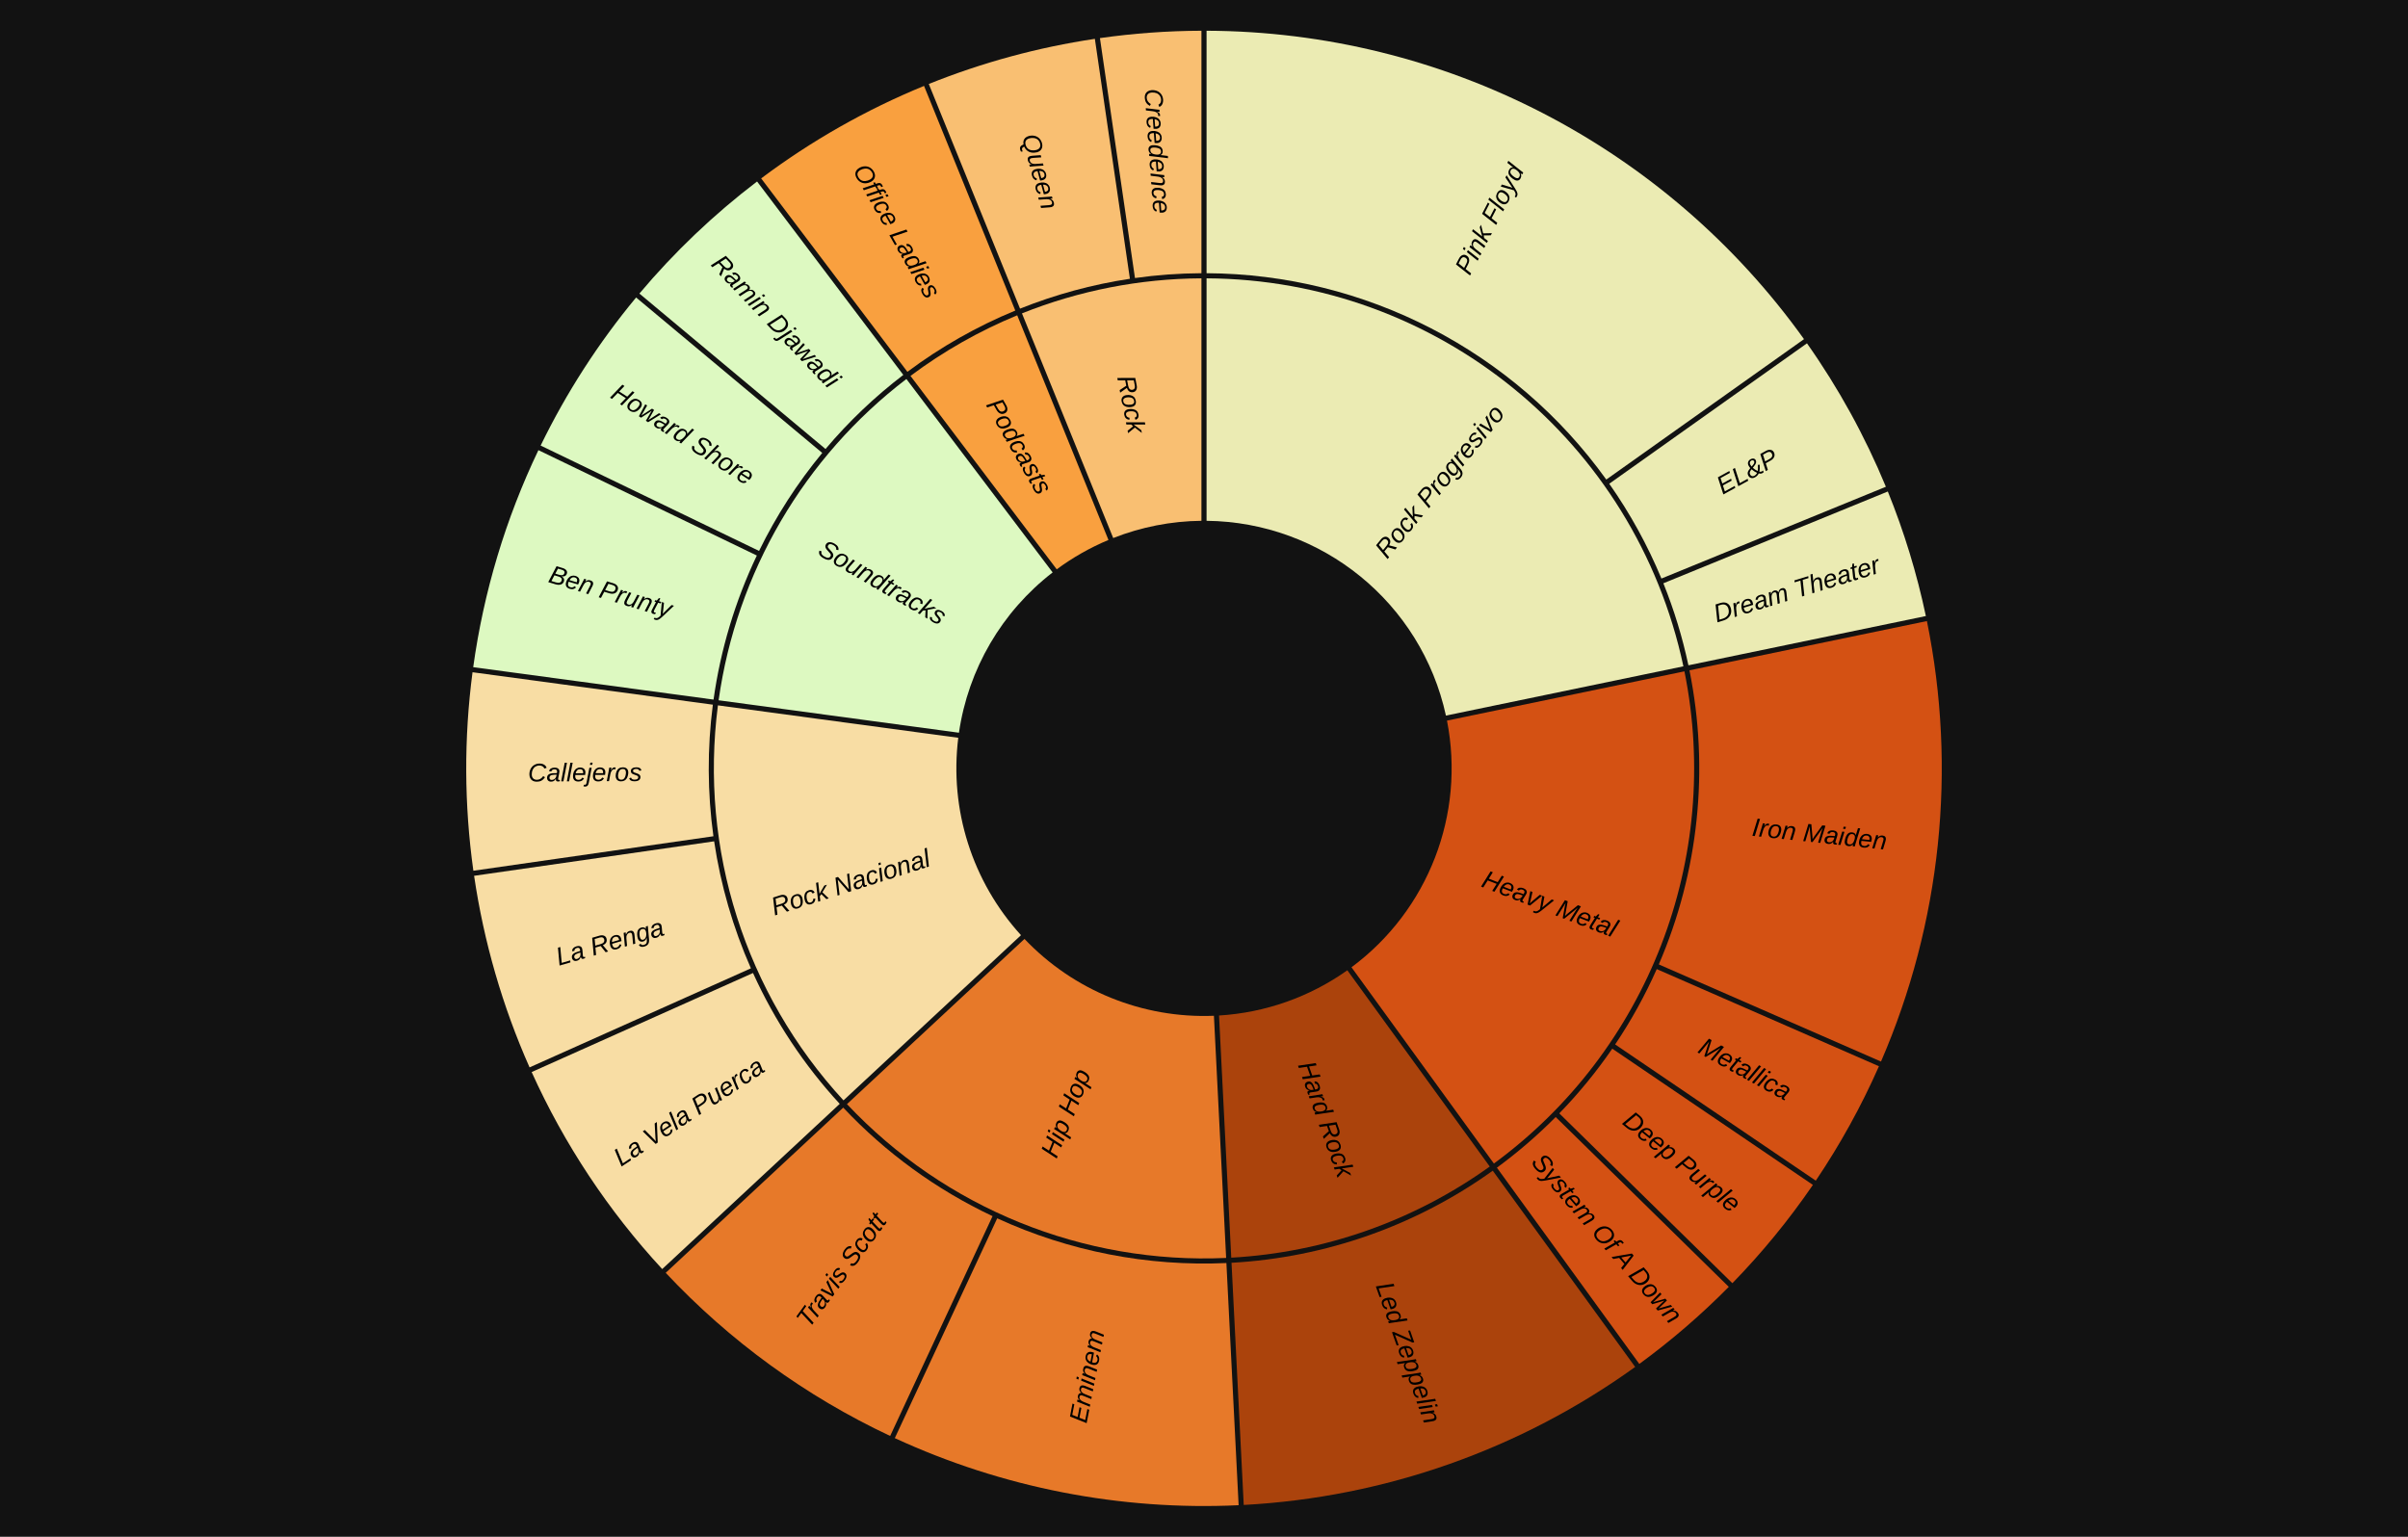
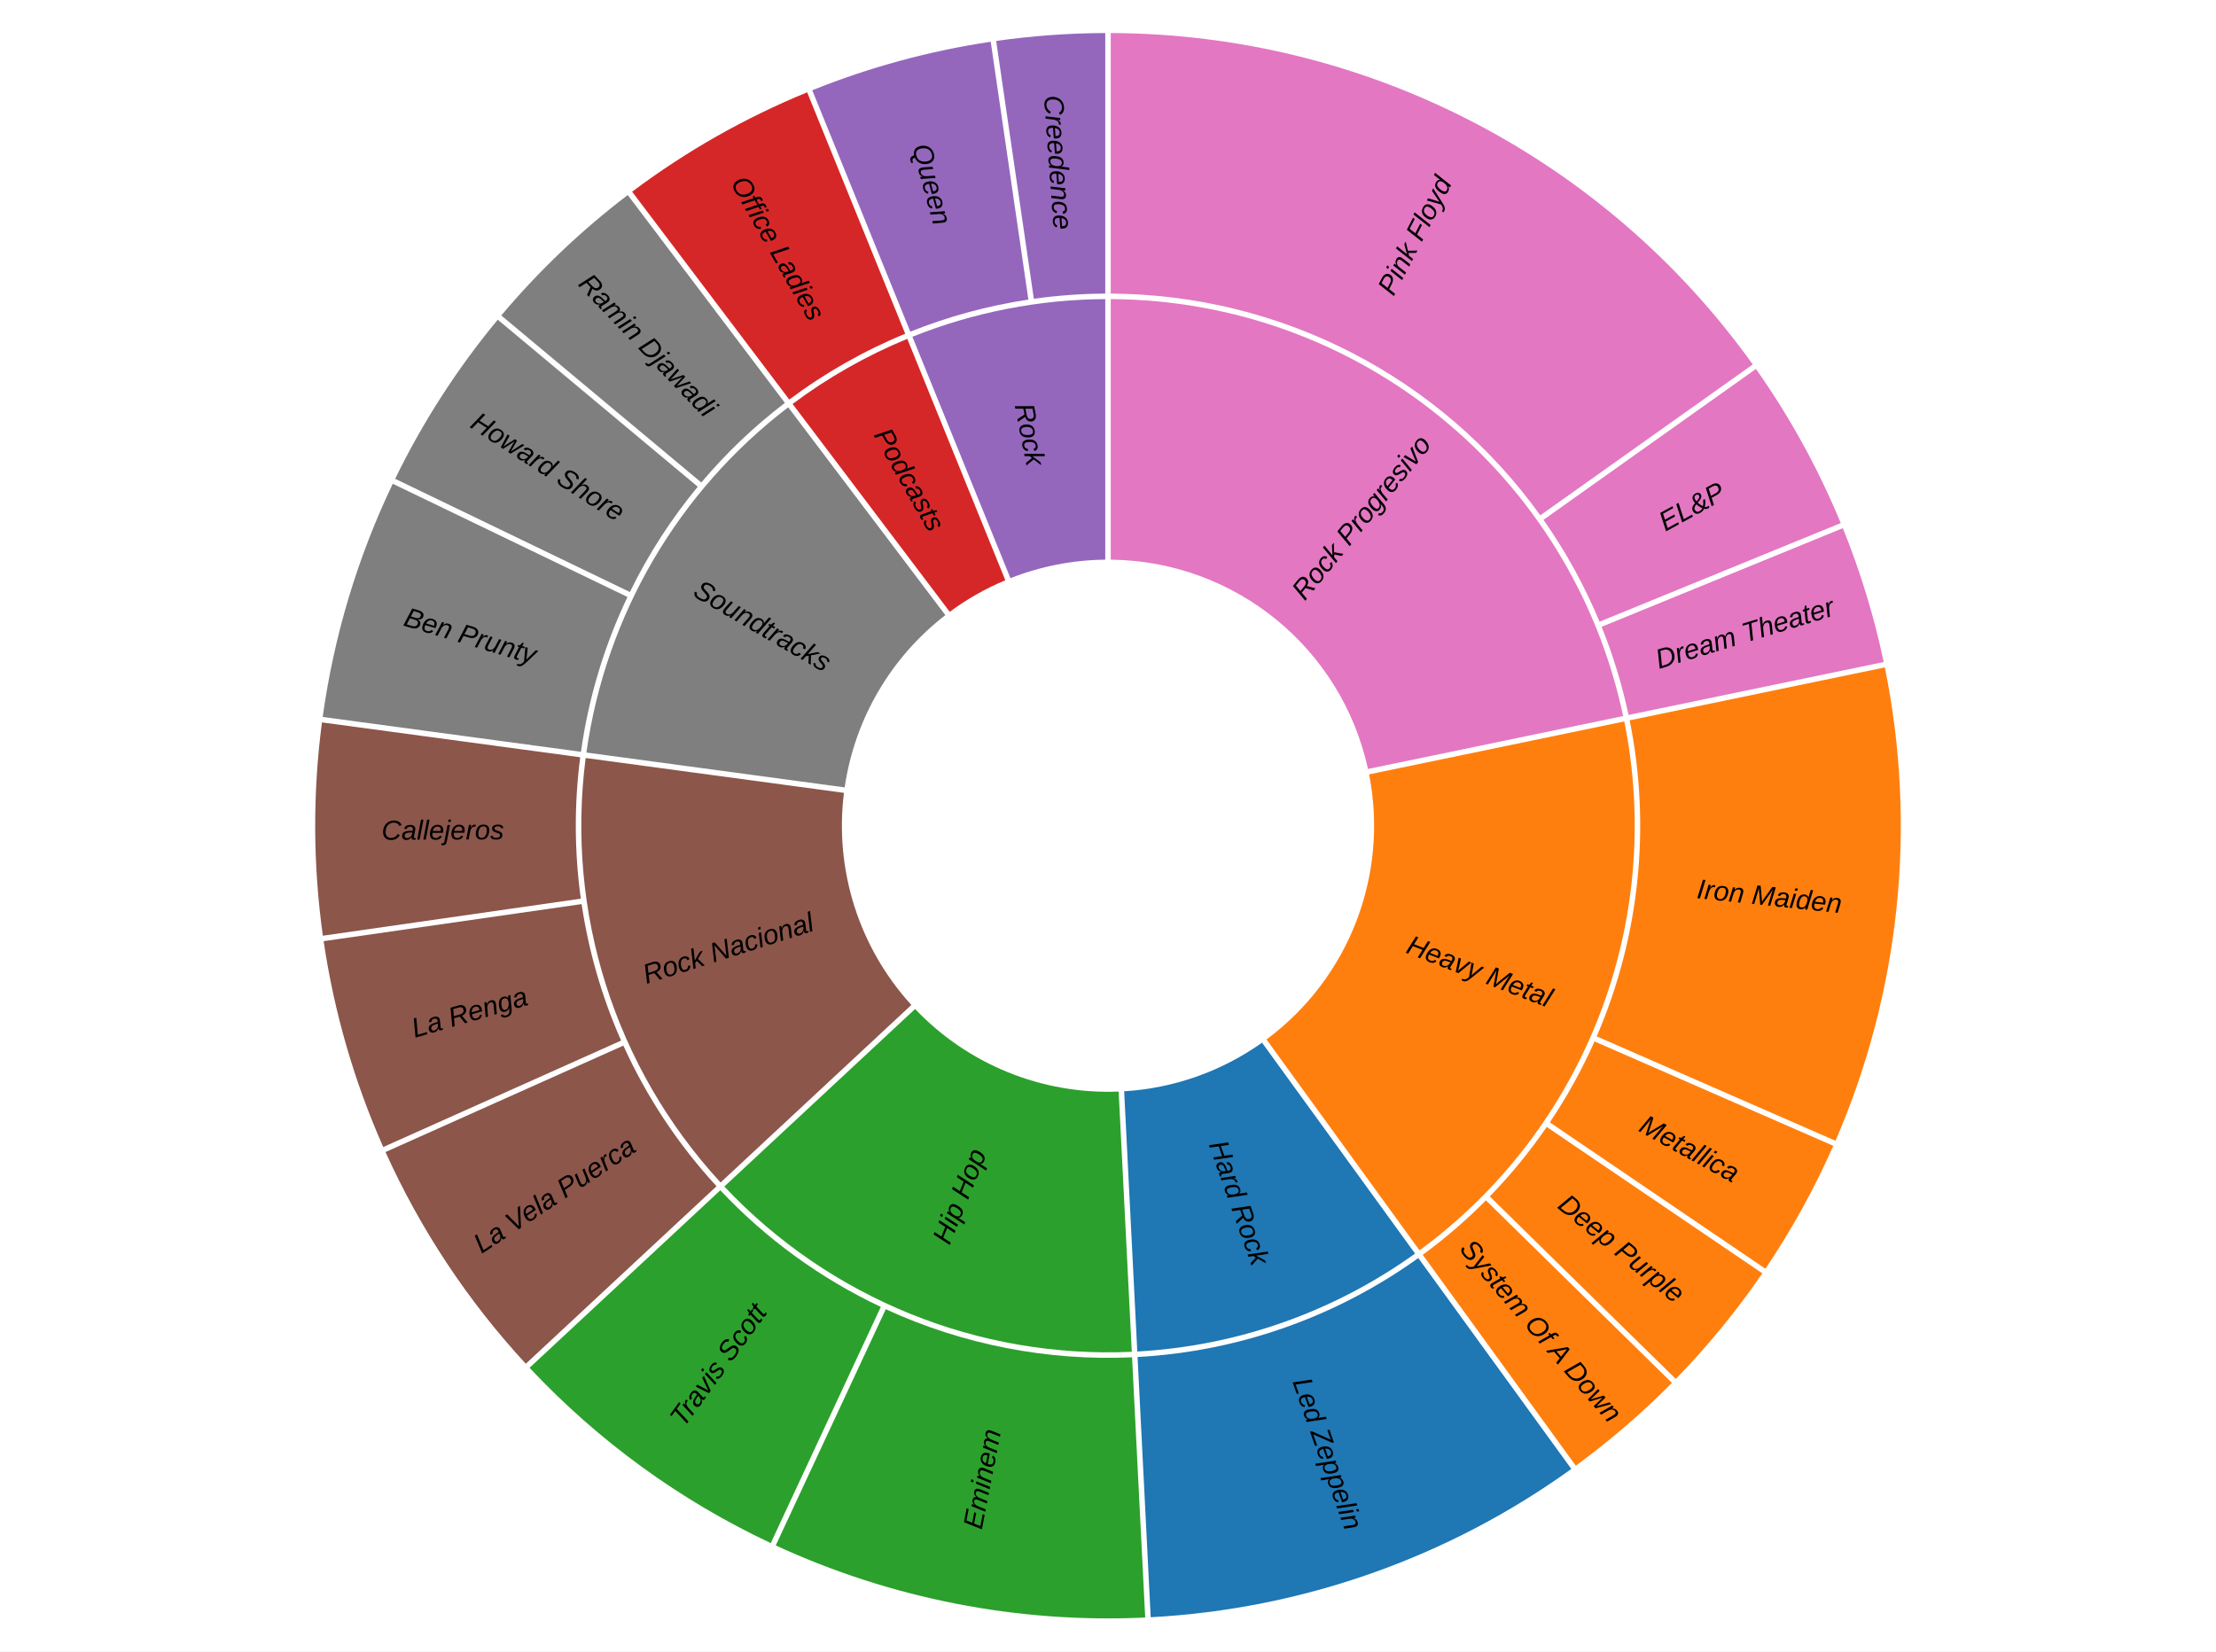
- <svg xmlns="http://www.w3.org/2000/svg" width="940" height="600">
-   <rect width="940" height="600" x="0" y="0" fill="#121212" id="background" />
-   <g transform="translate(470,300)" id="viz">
-     <path fill="#ebebb3" display="" d="M1,-191.331A191.333,191.333,0,0,1,187.139,-39.842L94.443,-20.613A96.667,96.667,0,0,0,1,-96.661Z" />
-     <path fill="#d45113" display="" d="M187.545,-37.884A191.333,191.333,0,0,1,113.164,154.28L57.572,77.653A96.667,96.667,0,0,0,94.85,-18.655Z" />
-     <path fill="#ab430c" display="" d="M111.546,155.454A191.333,191.333,0,0,1,10.641,191.037L5.87,96.488A96.667,96.667,0,0,0,55.953,78.827Z" />
-     <path fill="#e77929" display="" d="M8.644,191.138A191.333,191.333,0,0,1,-139.372,131.087L-70.075,66.588A96.667,96.667,0,0,0,3.873,96.589Z" />
-     <path fill="#f8dda4" display="" d="M-140.735,129.623A191.333,191.333,0,0,1,-189.745,-24.604L-95.926,-11.94A96.667,96.667,0,0,0,-71.437,65.124Z" />
-     <path fill="#ddf9c1" display="" d="M-189.477,-26.586A191.333,191.333,0,0,1,-116.173,-152.027L-59.086,-76.507A96.667,96.667,0,0,0,-95.659,-13.922Z" />
-     <path fill="#f9a03f" display="" d="M-114.578,-153.233A191.333,191.333,0,0,1,-72.915,-176.895L-37.296,-89.182A96.667,96.667,0,0,0,-57.491,-77.713Z" />
-     <path fill="#f9bf72" display="" d="M-71.062,-177.647A191.333,191.333,0,0,1,-1,-191.331L-1,-96.661A96.667,96.667,0,0,0,-35.443,-89.935Z" />
-     <path fill="#ebebb3" display="" d="M1,-287.998A288,288,0,0,1,234.221,-167.584L157.04,-112.766A193.333,193.333,0,0,0,1,-193.331Z" />
-     <path fill="#ebebb3" display="" d="M235.379,-165.954A288,288,0,0,1,266.183,-109.956L178.562,-74.117A193.333,193.333,0,0,0,158.198,-111.135Z" />
-     <path fill="#ebebb3" display="" d="M266.941,-108.105A288,288,0,0,1,281.792,-59.477L189.097,-40.248A193.333,193.333,0,0,0,179.319,-72.266Z" />
-     <path fill="#d45113" display="" d="M282.198,-57.519A288,288,0,0,1,264.275,114.467L177.537,76.54A193.333,193.333,0,0,0,189.504,-38.29Z" />
-     <path fill="#d45113" display="" d="M263.474,116.3A288,288,0,0,1,238.817,160.968L160.5,107.784A193.333,193.333,0,0,0,176.736,78.372Z" />
-     <path fill="#d45113" display="" d="M237.693,162.622A288,288,0,0,1,206.259,201.001L138.69,134.696A193.333,193.333,0,0,0,159.377,109.439Z" />
-     <path fill="#d45113" display="" d="M204.858,202.428A288,288,0,0,1,169.93,232.525L114.339,155.899A193.333,193.333,0,0,0,137.289,136.123Z" />
-     <path fill="#ab430c" display="" d="M168.312,233.699A288,288,0,0,1,15.513,287.582L10.742,193.035A193.333,193.333,0,0,0,112.72,157.073Z" />
-     <path fill="#e77929" display="" d="M13.515,287.683A288,288,0,0,1,-120.697,261.489L-80.725,175.674A193.333,193.333,0,0,0,8.744,193.135Z" />
-     <path fill="#e77929" display="" d="M-122.51,260.644A288,288,0,0,1,-210.133,196.947L-140.836,132.45A193.333,193.333,0,0,0,-82.538,174.829Z" />
-     <path fill="#f8dda4" display="" d="M-211.495,195.483A288,288,0,0,1,-262.462,118.566L-176.054,79.892A193.333,193.333,0,0,0,-142.199,130.986Z" />
-     <path fill="#f8dda4" display="" d="M-263.279,116.74A288,288,0,0,1,-284.929,41.944L-191.224,28.482A193.333,193.333,0,0,0,-176.871,78.067Z" />
-     <path fill="#f8dda4" display="" d="M-285.214,39.965A288,288,0,0,1,-285.544,-37.535L-191.727,-24.871A193.333,193.333,0,0,0,-191.508,26.503Z" />
-     <path fill="#ddf9c1" display="" d="M-285.276,-39.517A288,288,0,0,1,-259.824,-124.24L-174.56,-83.105A193.333,193.333,0,0,0,-191.459,-26.853Z" />
-     <path fill="#ddf9c1" display="" d="M-258.955,-126.041A288,288,0,0,1,-221.683,-183.85L-149.025,-123.164A193.333,193.333,0,0,0,-173.691,-84.906Z" />
-     <path fill="#ddf9c1" display="" d="M-220.401,-185.385A288,288,0,0,1,-174.465,-229.142L-117.379,-153.623A193.333,193.333,0,0,0,-147.743,-124.699Z" />
-     <path fill="#f9a03f" display="" d="M-172.87,-230.348A288,288,0,0,1,-109.287,-266.459L-73.668,-178.748A193.333,193.333,0,0,0,-115.784,-154.829Z" />
-     <path fill="#f9bf72" display="" d="M-107.434,-267.211A288,288,0,0,1,-42.602,-284.832L-28.924,-191.158A193.333,193.333,0,0,0,-71.815,-179.5Z" />
-     <path fill="#f9bf72" display="" d="M-40.623,-285.121A288,288,0,0,1,-1,-287.998L-1,-193.331A193.333,193.333,0,0,0,-26.945,-191.447Z" />
+ <svg xmlns="http://www.w3.org/2000/svg" width="805" height="600">
+   <rect width="805" height="600" x="0" y="0" fill="#FFFFFF" id="background" />
+   <g transform="translate(402.5,300)" id="viz">
+     <path fill="#e377c2" display="" d="M1,-191.331A191.333,191.333,0,0,1,187.139,-39.842L94.443,-20.613A96.667,96.667,0,0,0,1,-96.661Z" />
+     <path fill="#ff7f0e" display="" d="M187.545,-37.884A191.333,191.333,0,0,1,113.164,154.28L57.572,77.653A96.667,96.667,0,0,0,94.85,-18.655Z" />
+     <path fill="#1f77b4" display="" d="M111.546,155.454A191.333,191.333,0,0,1,10.641,191.037L5.87,96.488A96.667,96.667,0,0,0,55.953,78.827Z" />
+     <path fill="#2ca02c" display="" d="M8.644,191.138A191.333,191.333,0,0,1,-139.372,131.087L-70.075,66.588A96.667,96.667,0,0,0,3.873,96.589Z" />
+     <path fill="#8c564b" display="" d="M-140.735,129.623A191.333,191.333,0,0,1,-189.745,-24.604L-95.926,-11.94A96.667,96.667,0,0,0,-71.437,65.124Z" />
+     <path fill="#7f7f7f" display="" d="M-189.477,-26.586A191.333,191.333,0,0,1,-116.173,-152.027L-59.086,-76.507A96.667,96.667,0,0,0,-95.659,-13.922Z" />
+     <path fill="#d62728" display="" d="M-114.578,-153.233A191.333,191.333,0,0,1,-72.915,-176.895L-37.296,-89.182A96.667,96.667,0,0,0,-57.491,-77.713Z" />
+     <path fill="#9467bd" display="" d="M-71.062,-177.647A191.333,191.333,0,0,1,-1,-191.331L-1,-96.661A96.667,96.667,0,0,0,-35.443,-89.935Z" />
+     <path fill="#e377c2" display="" d="M1,-287.998A288,288,0,0,1,234.221,-167.584L157.04,-112.766A193.333,193.333,0,0,0,1,-193.331Z" />
+     <path fill="#e377c2" display="" d="M235.379,-165.954A288,288,0,0,1,266.183,-109.956L178.562,-74.117A193.333,193.333,0,0,0,158.198,-111.135Z" />
+     <path fill="#e377c2" display="" d="M266.941,-108.105A288,288,0,0,1,281.792,-59.477L189.097,-40.248A193.333,193.333,0,0,0,179.319,-72.266Z" />
+     <path fill="#ff7f0e" display="" d="M282.198,-57.519A288,288,0,0,1,264.275,114.467L177.537,76.54A193.333,193.333,0,0,0,189.504,-38.29Z" />
+     <path fill="#ff7f0e" display="" d="M263.474,116.3A288,288,0,0,1,238.817,160.968L160.5,107.784A193.333,193.333,0,0,0,176.736,78.372Z" />
+     <path fill="#ff7f0e" display="" d="M237.693,162.622A288,288,0,0,1,206.259,201.001L138.69,134.696A193.333,193.333,0,0,0,159.377,109.439Z" />
+     <path fill="#ff7f0e" display="" d="M204.858,202.428A288,288,0,0,1,169.93,232.525L114.339,155.899A193.333,193.333,0,0,0,137.289,136.123Z" />
+     <path fill="#1f77b4" display="" d="M168.312,233.699A288,288,0,0,1,15.513,287.582L10.742,193.035A193.333,193.333,0,0,0,112.72,157.073Z" />
+     <path fill="#2ca02c" display="" d="M13.515,287.683A288,288,0,0,1,-120.697,261.489L-80.725,175.674A193.333,193.333,0,0,0,8.744,193.135Z" />
+     <path fill="#2ca02c" display="" d="M-122.51,260.644A288,288,0,0,1,-210.133,196.947L-140.836,132.45A193.333,193.333,0,0,0,-82.538,174.829Z" />
+     <path fill="#8c564b" display="" d="M-211.495,195.483A288,288,0,0,1,-262.462,118.566L-176.054,79.892A193.333,193.333,0,0,0,-142.199,130.986Z" />
+     <path fill="#8c564b" display="" d="M-263.279,116.74A288,288,0,0,1,-284.929,41.944L-191.224,28.482A193.333,193.333,0,0,0,-176.871,78.067Z" />
+     <path fill="#8c564b" display="" d="M-285.214,39.965A288,288,0,0,1,-285.544,-37.535L-191.727,-24.871A193.333,193.333,0,0,0,-191.508,26.503Z" />
+     <path fill="#7f7f7f" display="" d="M-285.276,-39.517A288,288,0,0,1,-259.824,-124.24L-174.56,-83.105A193.333,193.333,0,0,0,-191.459,-26.853Z" />
+     <path fill="#7f7f7f" display="" d="M-258.955,-126.041A288,288,0,0,1,-221.683,-183.85L-149.025,-123.164A193.333,193.333,0,0,0,-173.691,-84.906Z" />
+     <path fill="#7f7f7f" display="" d="M-220.401,-185.385A288,288,0,0,1,-174.465,-229.142L-117.379,-153.623A193.333,193.333,0,0,0,-147.743,-124.699Z" />
+     <path fill="#d62728" display="" d="M-172.87,-230.348A288,288,0,0,1,-109.287,-266.459L-73.668,-178.748A193.333,193.333,0,0,0,-115.784,-154.829Z" />
+     <path fill="#9467bd" display="" d="M-107.434,-267.211A288,288,0,0,1,-42.602,-284.832L-28.924,-191.158A193.333,193.333,0,0,0,-71.815,-179.5Z" />
+     <path fill="#9467bd" display="" d="M-40.623,-285.121A288,288,0,0,1,-1,-287.998L-1,-193.331A193.333,193.333,0,0,0,-26.945,-191.447Z" />
  </g>
-   <g id="labels" transform="translate(470,300)" text-anchor="middle">
+   <g id="labels" transform="translate(402.5,300)" text-anchor="middle">
    <text transform="rotate(90) translate(48.33333,0) rotate(180)">
      <tspan x="0" y="4" style="font-family: Arial, sans-serif; font-size: 10px; fill: black; font-weight: normal; font-style: italic;" />
    </text>
    <text transform="rotate(-50.85973) translate(145,0) rotate(0)">
      <tspan x="0" y="4" style="font-family: Arial, sans-serif; font-size: 10px; fill: black; font-weight: normal; font-style: italic;">Rock Progresivo</tspan>
    </text>
    <text transform="rotate(21.15996) translate(145,0) rotate(0)">
      <tspan x="0" y="4" style="font-family: Arial, sans-serif; font-size: 10px; fill: black; font-weight: normal; font-style: italic;">Heavy Metal</tspan>
    </text>
    <text transform="rotate(70.57533) translate(145,0) rotate(0)">
      <tspan x="0" y="4" style="font-family: Arial, sans-serif; font-size: 10px; fill: black; font-weight: normal; font-style: italic;">Hard Rock</tspan>
    </text>
    <text transform="rotate(112.0827) translate(145,0) rotate(180)">
      <tspan x="0" y="4" style="font-family: Arial, sans-serif; font-size: 10px; fill: black; font-weight: normal; font-style: italic;">Hip Hop</tspan>
    </text>
    <text transform="rotate(162.3709) translate(145,0) rotate(180)">
      <tspan x="0" y="4" style="font-family: Arial, sans-serif; font-size: 10px; fill: black; font-weight: normal; font-style: italic;">Rock Nacional</tspan>
    </text>
    <text transform="rotate(210.3007) translate(145,0) rotate(180)">
      <tspan x="0" y="4" style="font-family: Arial, sans-serif; font-size: 10px; fill: black; font-weight: normal; font-style: italic;">Soundtracks</tspan>
    </text>
    <text transform="rotate(240.406) translate(145,0) rotate(180)">
      <tspan x="0" y="4" style="font-family: Arial, sans-serif; font-size: 10px; fill: black; font-weight: normal; font-style: italic;">Podcasts</tspan>
    </text>
    <text transform="rotate(258.9491) translate(145,0) rotate(180)">
      <tspan x="0" y="4" style="font-family: Arial, sans-serif; font-size: 10px; fill: black; font-weight: normal; font-style: italic;">Rock</tspan>
    </text>
    <text transform="rotate(-62.69232) translate(241.6667,0) rotate(0)">
      <tspan x="0" y="4" style="font-family: Arial, sans-serif; font-size: 10px; fill: black; font-weight: normal; font-style: italic;">Pink Floyd</tspan>
    </text>
    <text transform="rotate(-28.81522) translate(241.6667,0) rotate(0)">
      <tspan x="0" y="4" style="font-family: Arial, sans-serif; font-size: 10px; fill: black; font-weight: normal; font-style: italic;">EL&amp;P</tspan>
    </text>
    <text transform="rotate(-16.98263) translate(241.6667,0) rotate(0)">
      <tspan x="0" y="4" style="font-family: Arial, sans-serif; font-size: 10px; fill: black; font-weight: normal; font-style: italic;">Dream Theater</tspan>
    </text>
    <text transform="rotate(5.949357) translate(241.6667,0) rotate(0)">
      <tspan x="0" y="4" style="font-family: Arial, sans-serif; font-size: 10px; fill: black; font-weight: normal; font-style: italic;">Iron Maiden</tspan>
    </text>
    <text transform="rotate(28.89897) translate(241.6667,0) rotate(0)">
      <tspan x="0" y="4" style="font-family: Arial, sans-serif; font-size: 10px; fill: black; font-weight: normal; font-style: italic;">Metallica</tspan>
    </text>
    <text transform="rotate(39.31953) translate(241.6667,0) rotate(0)">
      <tspan x="0" y="4" style="font-family: Arial, sans-serif; font-size: 10px; fill: black; font-weight: normal; font-style: italic;">Deep Purple</tspan>
    </text>
    <text transform="rotate(49.24933) translate(241.6667,0) rotate(0)">
      <tspan x="0" y="4" style="font-family: Arial, sans-serif; font-size: 10px; fill: black; font-weight: normal; font-style: italic;">System Of A Down</tspan>
    </text>
    <text transform="rotate(70.57533) translate(241.6667,0) rotate(0)">
      <tspan x="0" y="4" style="font-family: Arial, sans-serif; font-size: 10px; fill: black; font-weight: normal; font-style: italic;">Led Zeppelin</tspan>
    </text>
    <text transform="rotate(101.0436) translate(241.6667,0) rotate(180)">
      <tspan x="0" y="4" style="font-family: Arial, sans-serif; font-size: 10px; fill: black; font-weight: normal; font-style: italic;">Eminem</tspan>
    </text>
    <text transform="rotate(126.015) translate(241.6667,0) rotate(180)">
      <tspan x="0" y="4" style="font-family: Arial, sans-serif; font-size: 10px; fill: black; font-weight: normal; font-style: italic;">Travis Scott</tspan>
    </text>
    <text transform="rotate(146.4711) translate(241.6667,0) rotate(180)">
      <tspan x="0" y="4" style="font-family: Arial, sans-serif; font-size: 10px; fill: black; font-weight: normal; font-style: italic;">La Vela Puerca</tspan>
    </text>
    <text transform="rotate(163.8564) translate(241.6667,0) rotate(180)">
      <tspan x="0" y="4" style="font-family: Arial, sans-serif; font-size: 10px; fill: black; font-weight: normal; font-style: italic;">La Renga</tspan>
    </text>
    <text transform="rotate(179.7561) translate(241.6667,0) rotate(180)">
      <tspan x="0" y="4" style="font-family: Arial, sans-serif; font-size: 10px; fill: black; font-weight: normal; font-style: italic;">Callejeros</tspan>
    </text>
    <text transform="rotate(196.7211) translate(241.6667,0) rotate(180)">
      <tspan x="0" y="4" style="font-family: Arial, sans-serif; font-size: 10px; fill: black; font-weight: normal; font-style: italic;">Ben Prunty</tspan>
    </text>
    <text transform="rotate(212.8118) translate(241.6667,0) rotate(180)">
      <tspan x="0" y="4" style="font-family: Arial, sans-serif; font-size: 10px; fill: black; font-weight: normal; font-style: italic;">Howard Shore</tspan>
    </text>
    <text transform="rotate(226.3915) translate(241.6667,0) rotate(180)">
      <tspan x="0" y="4" style="font-family: Arial, sans-serif; font-size: 10px; fill: black; font-weight: normal; font-style: italic;">Ramin Djawadi</tspan>
    </text>
    <text transform="rotate(240.406) translate(241.6667,0) rotate(180)">
      <tspan x="0" y="4" style="font-family: Arial, sans-serif; font-size: 10px; fill: black; font-weight: normal; font-style: italic;">Office Ladies</tspan>
    </text>
    <text transform="rotate(254.7953) translate(241.6667,0) rotate(180)">
      <tspan x="0" y="4" style="font-family: Arial, sans-serif; font-size: 10px; fill: black; font-weight: normal; font-style: italic;">Queen</tspan>
    </text>
    <text transform="rotate(265.8462) translate(241.6667,0) rotate(180)">
      <tspan x="0" y="4" style="font-family: Arial, sans-serif; font-size: 10px; fill: black; font-weight: normal; font-style: italic;">Creedence</tspan>
    </text>
  </g>
</svg>
